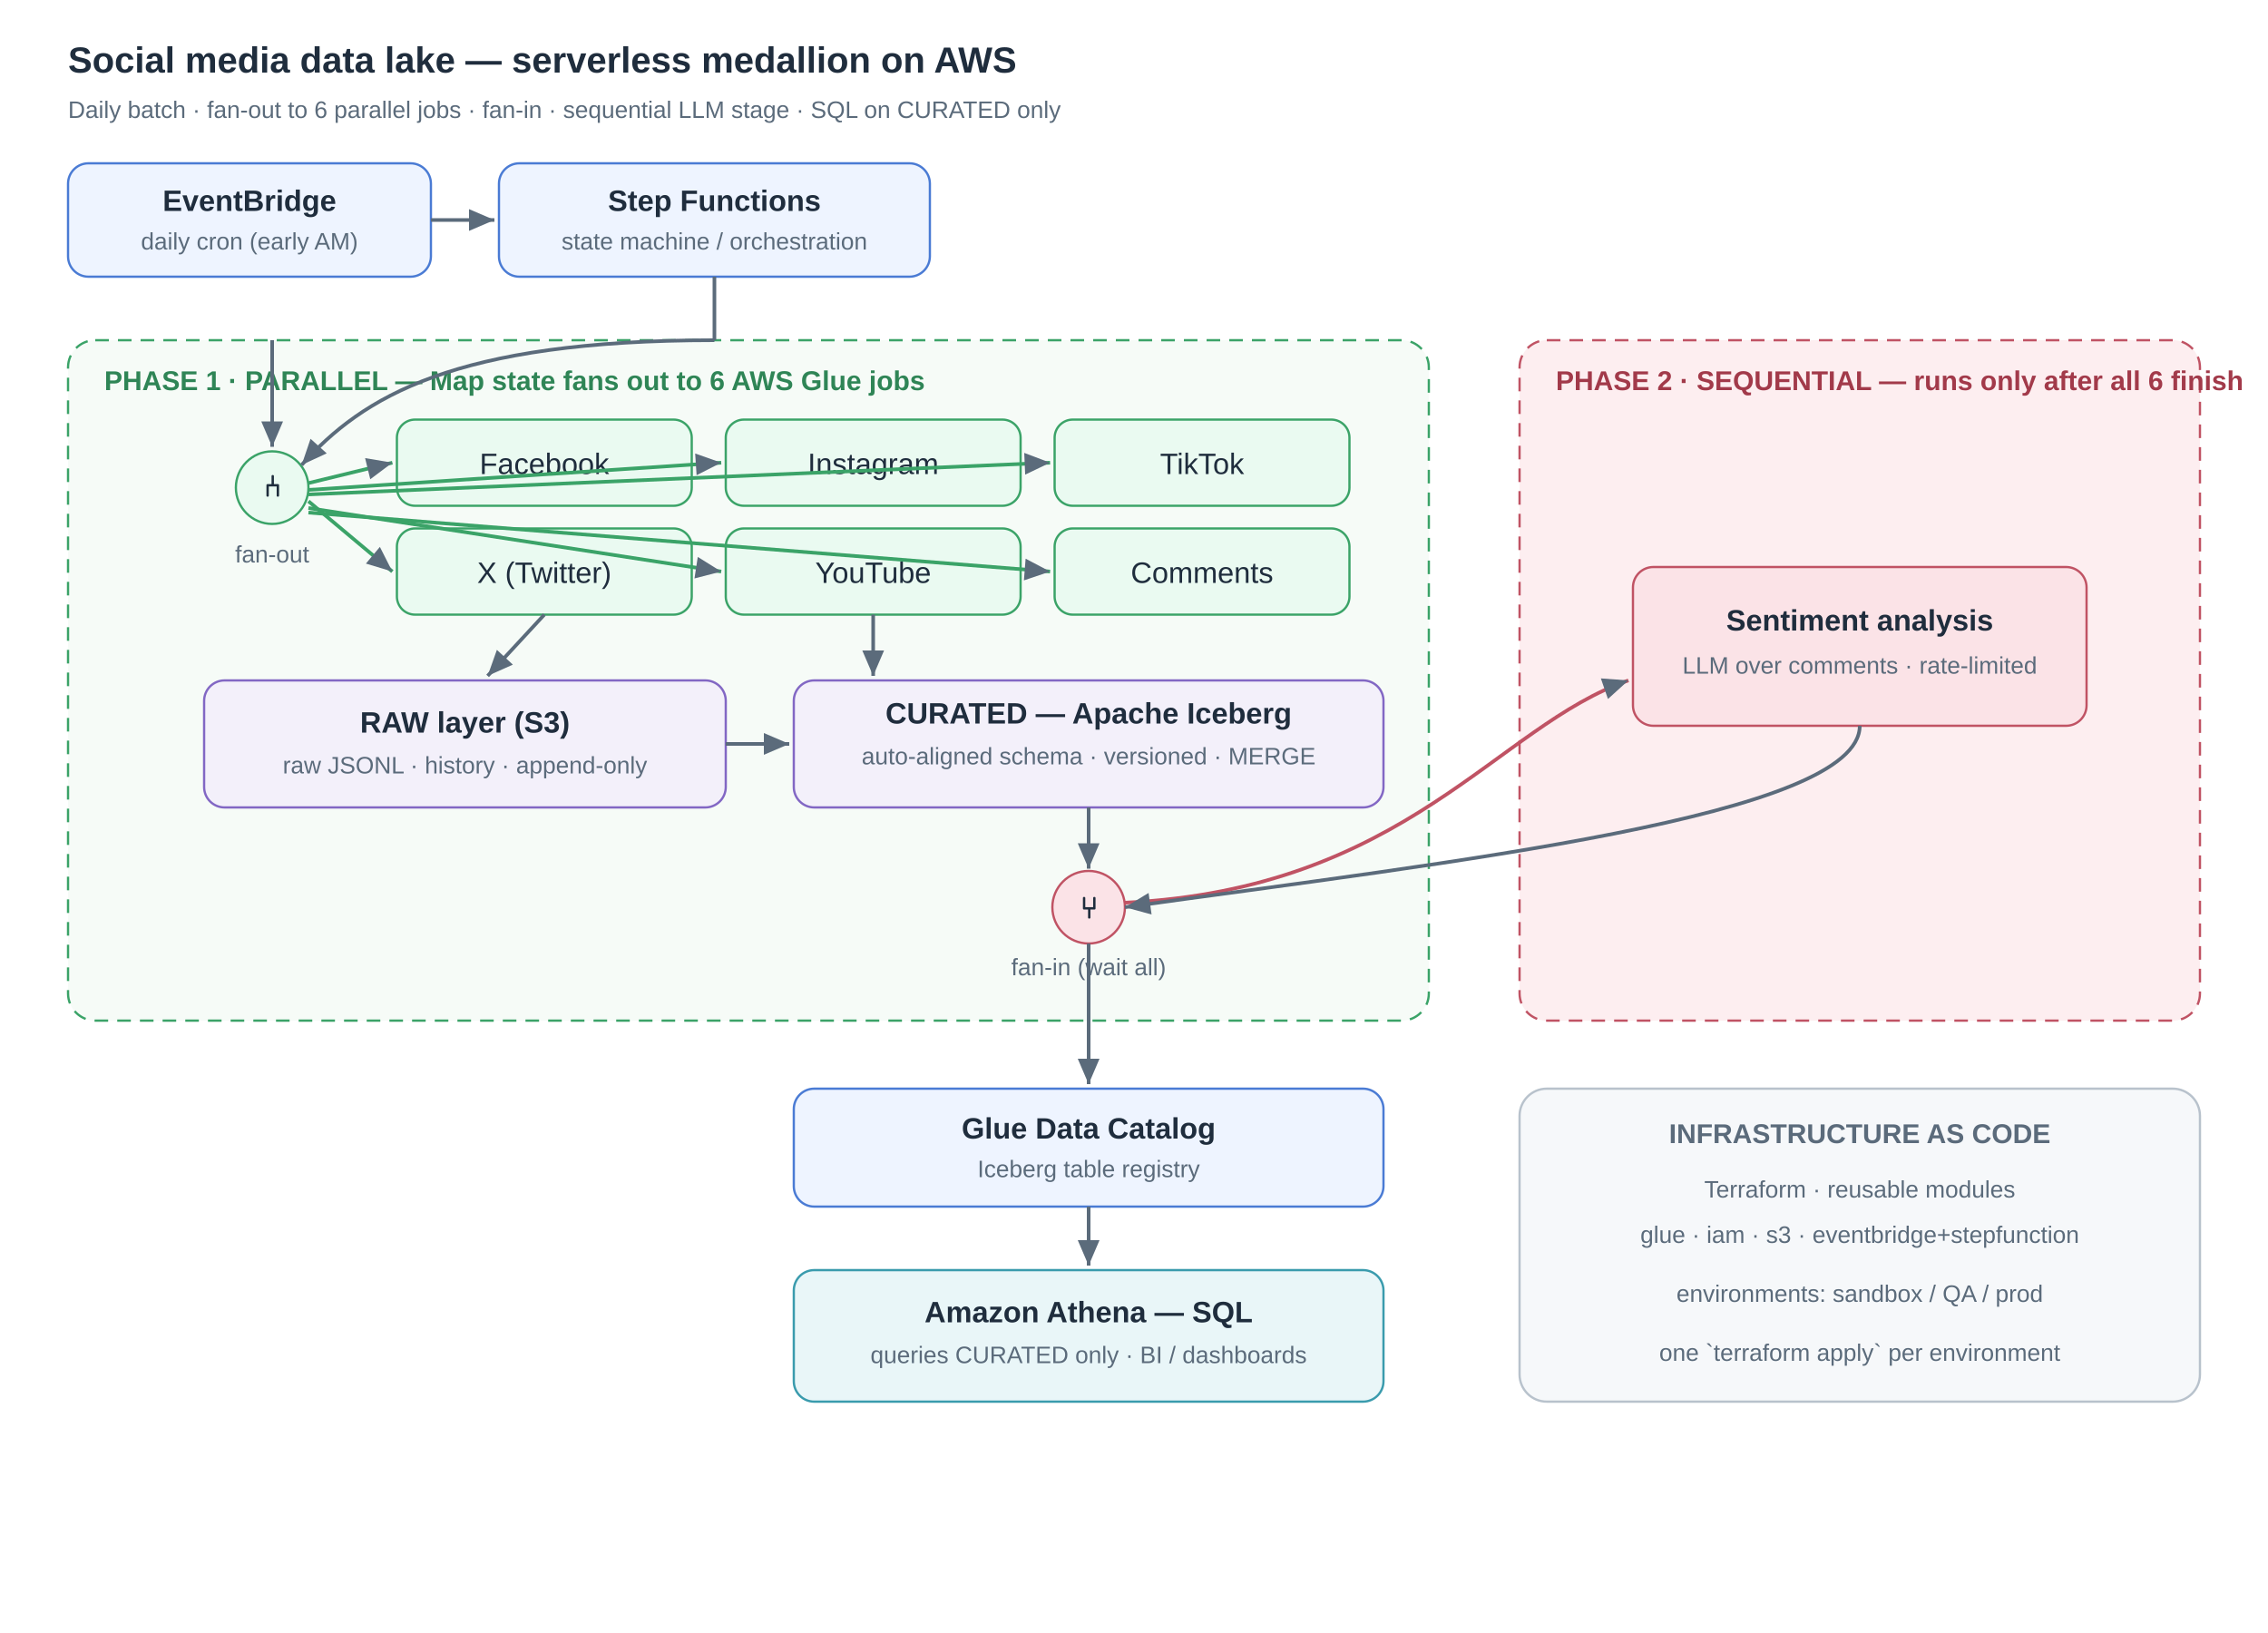
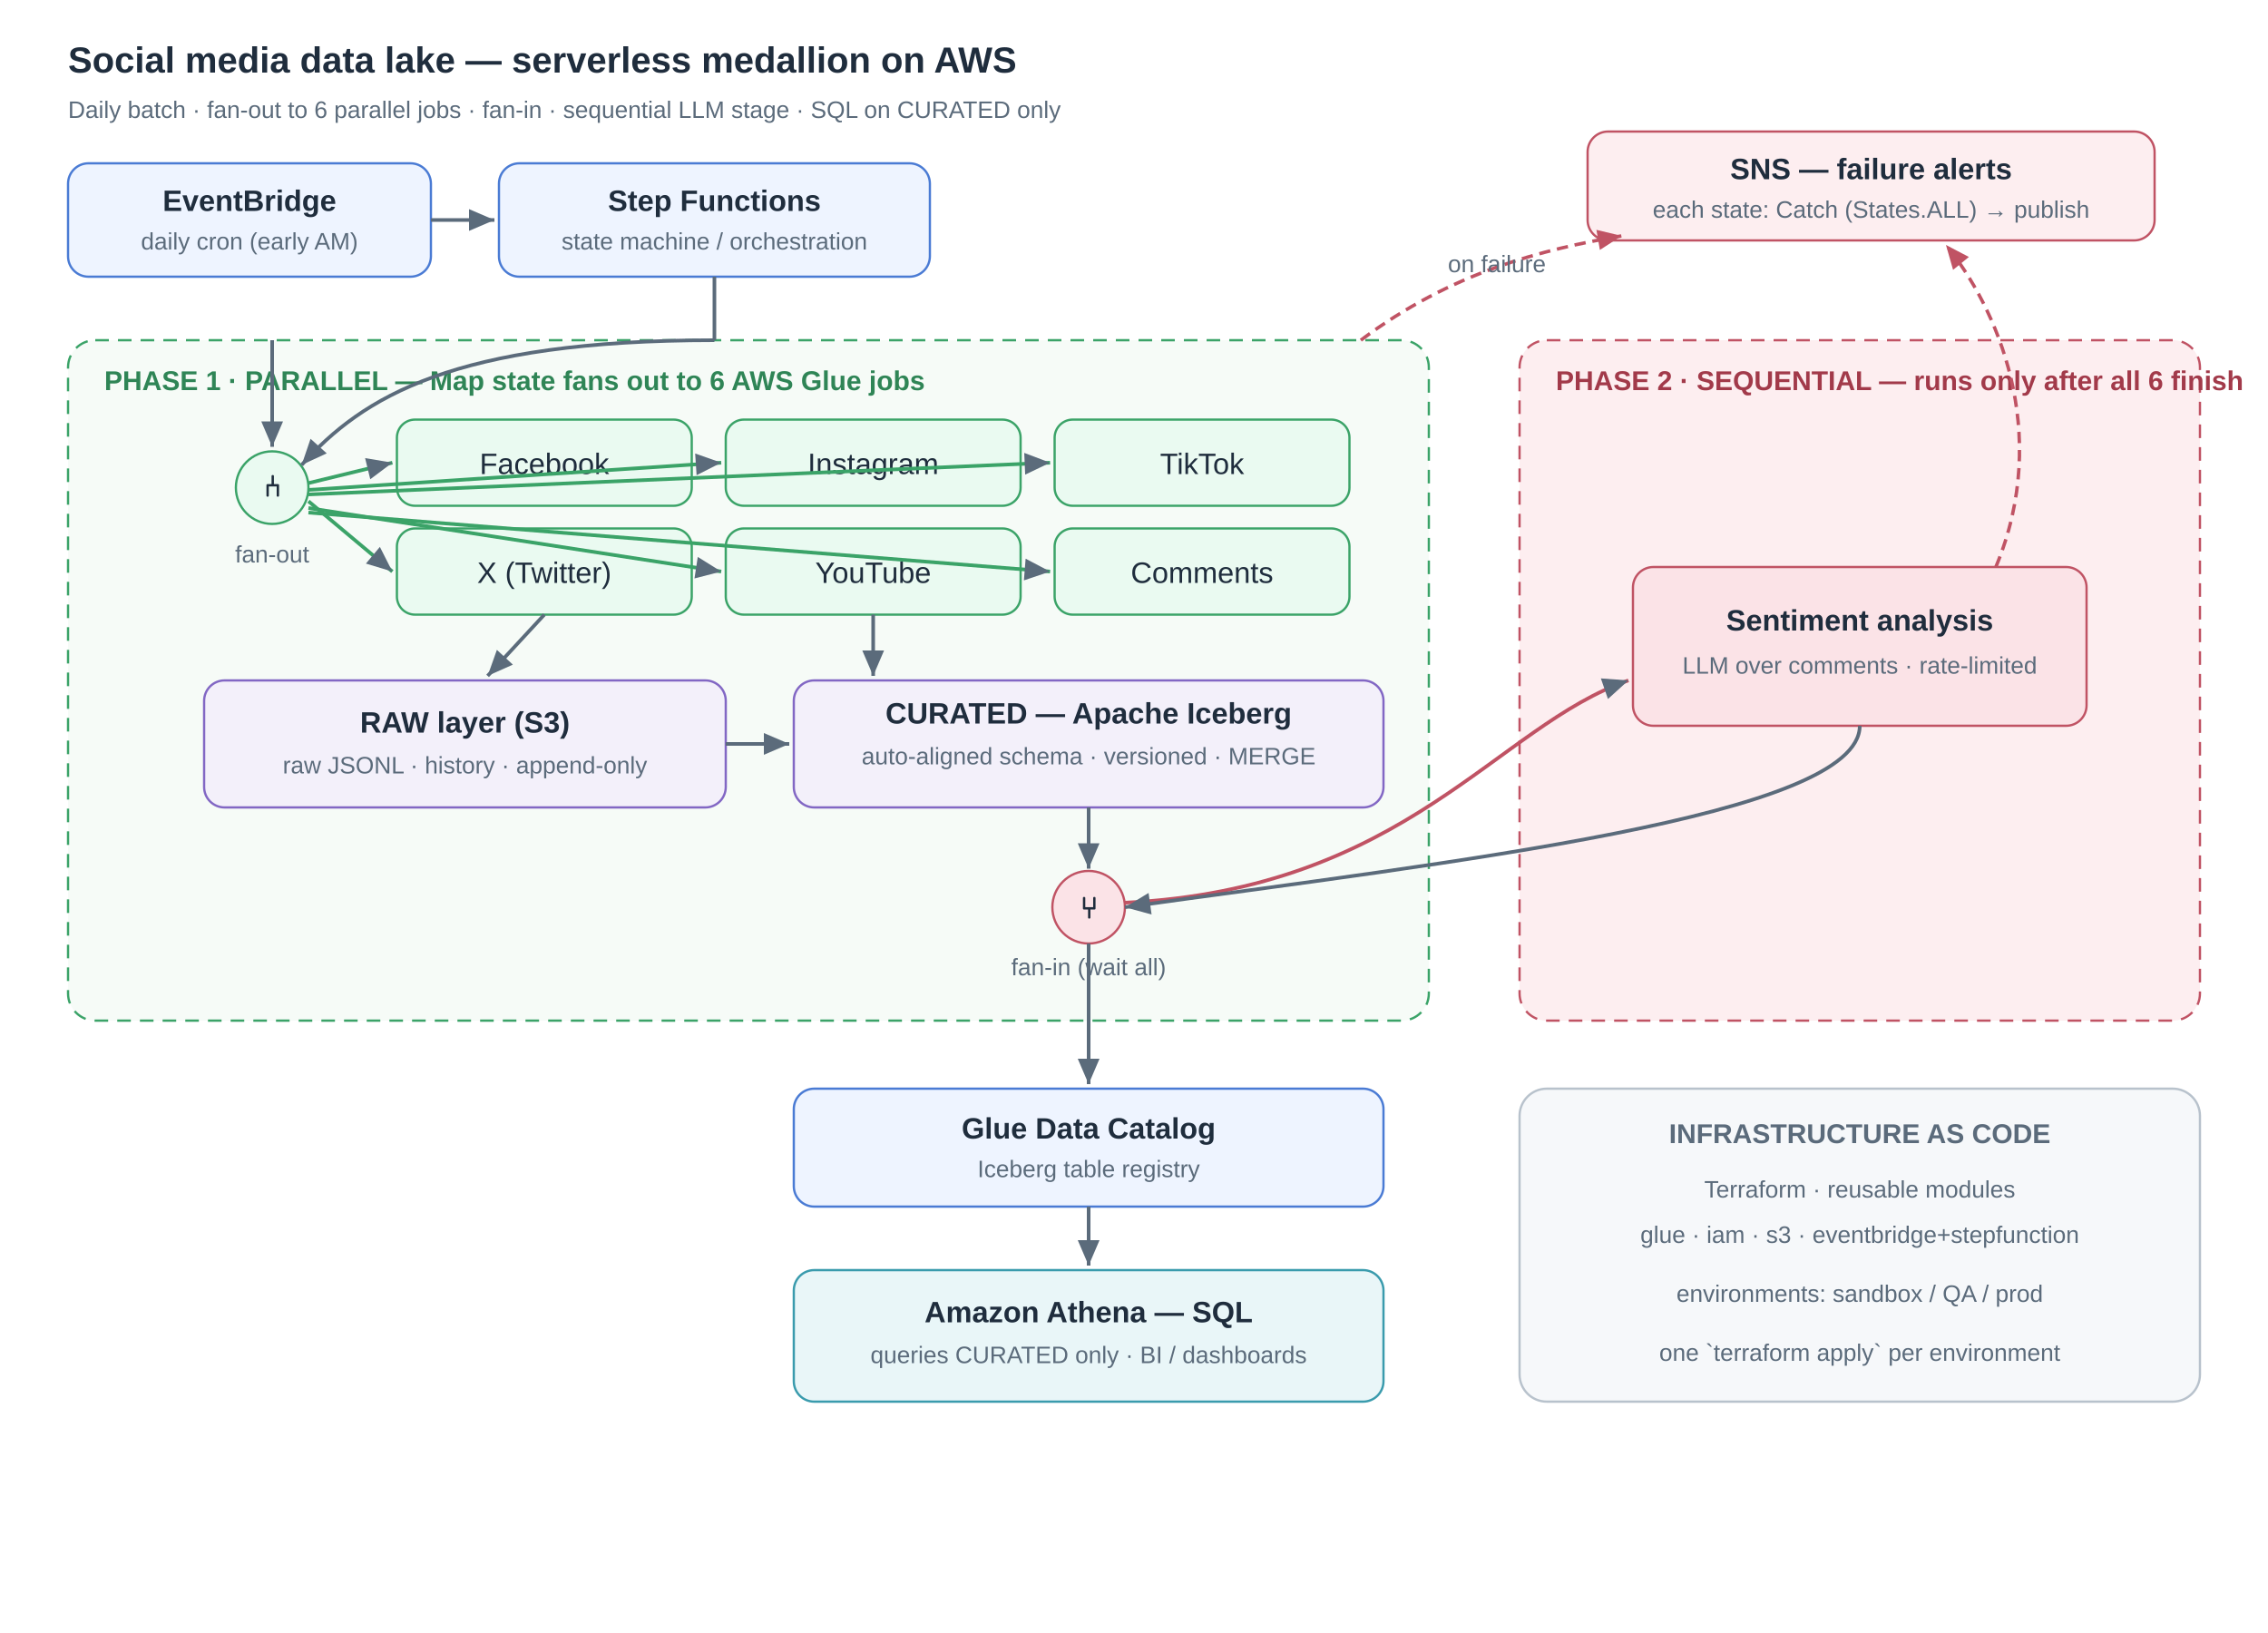
<svg xmlns="http://www.w3.org/2000/svg" viewBox="0 0 1000 720" font-family="Segoe UI, Arial, sans-serif">
  <defs>
    <marker id="arrow" markerWidth="9" markerHeight="9" refX="7" refY="3" orient="auto" markerUnits="strokeWidth">
      <path d="M0,0 L7,3 L0,6 z" fill="#5b6b7b" />
    </marker>
    <style>
      .lbl{font-size:13px;fill:#1f2d3d;} .lblb{font-size:13px;font-weight:700;fill:#1f2d3d;}
      .sub{font-size:10.5px;fill:#5b6b7b;} .title{font-size:16px;font-weight:700;fill:#1f2d3d;}
      .phase{font-size:12px;font-weight:700;} .flow{stroke:#5b6b7b;stroke-width:1.6;fill:none;marker-end:url(#arrow);}
      .split{stroke:#3ba368;stroke-width:1.6;fill:none;marker-end:url(#arrow);}
      .join{stroke:#c05364;stroke-width:1.6;fill:none;marker-end:url(#arrow);}
    </style>
  </defs>
  <rect width="1000" height="720" fill="#ffffff" />
  <text x="30" y="32" class="title">Social media data lake — serverless medallion on AWS</text>
  <text x="30" y="52" class="sub">Daily batch · fan-out to 6 parallel jobs · fan-in · sequential LLM stage · SQL on CURATED only</text>
  <rect x="30" y="72" width="160" height="50" rx="9" fill="#eef4ff" stroke="#4a7bd4" />
  <text x="110" y="93" text-anchor="middle" class="lblb">EventBridge</text>
  <text x="110" y="110" text-anchor="middle" class="sub">daily cron (early AM)</text>
  <rect x="220" y="72" width="190" height="50" rx="9" fill="#eef4ff" stroke="#4a7bd4" />
  <text x="315" y="93" text-anchor="middle" class="lblb">Step Functions</text>
  <text x="315" y="110" text-anchor="middle" class="sub">state machine / orchestration</text>
  <path class="flow" d="M190,97 L218,97" />
  <rect x="30" y="150" width="600" height="300" rx="12" fill="#f6fbf7" stroke="#3ba368" stroke-dasharray="6 4" />
  <text x="46" y="172" class="phase" fill="#2f8556">PHASE 1 · PARALLEL — Map state fans out to 6 AWS Glue jobs</text>
  <circle cx="120" cy="215" r="16" fill="#eafaf1" stroke="#3ba368" />
  <text x="120" y="219" text-anchor="middle" class="lblb" font-size="14">⑃</text>
  <text x="120" y="248" text-anchor="middle" class="sub">fan-out</text>
  <path class="flow" d="M315,122 L315,150 M120,150 L120,197" />
  <path class="flow" d="M315,150 C200,150 160,175 133,205" />
  <g>
    <rect x="175" y="185" width="130" height="38" rx="8" fill="#eafaf1" stroke="#3ba368" />
    <text x="240" y="209" text-anchor="middle" class="lbl">Facebook</text>
    <rect x="320" y="185" width="130" height="38" rx="8" fill="#eafaf1" stroke="#3ba368" />
    <text x="385" y="209" text-anchor="middle" class="lbl">Instagram</text>
    <rect x="465" y="185" width="130" height="38" rx="8" fill="#eafaf1" stroke="#3ba368" />
    <text x="530" y="209" text-anchor="middle" class="lbl">TikTok</text>
    <rect x="175" y="233" width="130" height="38" rx="8" fill="#eafaf1" stroke="#3ba368" />
    <text x="240" y="257" text-anchor="middle" class="lbl">X (Twitter)</text>
    <rect x="320" y="233" width="130" height="38" rx="8" fill="#eafaf1" stroke="#3ba368" />
    <text x="385" y="257" text-anchor="middle" class="lbl">YouTube</text>
    <rect x="465" y="233" width="130" height="38" rx="8" fill="#eafaf1" stroke="#3ba368" />
    <text x="530" y="257" text-anchor="middle" class="lbl">Comments</text>
  </g>
  <path class="split" d="M136,213 L173,204" />
  <path class="split" d="M136,216 L318,204" />
  <path class="split" d="M136,218 L463,204" />
  <path class="split" d="M136,221 L173,252" />
  <path class="split" d="M136,224 L318,252" />
  <path class="split" d="M136,226 L463,252" />
  <rect x="90" y="300" width="230" height="56" rx="9" fill="#f3f0fa" stroke="#8267c4" />
  <text x="205" y="323" text-anchor="middle" class="lblb">RAW layer (S3)</text>
  <text x="205" y="341" text-anchor="middle" class="sub">raw JSONL · history · append-only</text>
  <rect x="350" y="300" width="260" height="56" rx="9" fill="#f3f0fa" stroke="#8267c4" />
  <text x="480" y="319" text-anchor="middle" class="lblb">CURATED — Apache Iceberg</text>
  <text x="480" y="337" text-anchor="middle" class="sub">auto-aligned schema · versioned · MERGE</text>
  <path class="flow" d="M320,328 L348,328" />
  <path class="flow" d="M385,271 L385,298" />
  <path class="flow" d="M240,271 L215,298" />
  <circle cx="480" cy="400" r="16" fill="#fbe3e7" stroke="#c05364" />
  <text x="480" y="405" text-anchor="middle" class="lblb" font-size="14">⑂</text>
  <text x="480" y="430" text-anchor="middle" class="sub">fan-in (wait all)</text>
  <path class="flow" d="M480,356 L480,383" />
  <rect x="670" y="150" width="300" height="300" rx="12" fill="#fdeef0" stroke="#c05364" stroke-dasharray="6 4" />
  <text x="686" y="172" class="phase" fill="#a23a4a">PHASE 2 · SEQUENTIAL — runs only after all 6 finish</text>
  <rect x="720" y="250" width="200" height="70" rx="9" fill="#fbe3e7" stroke="#c05364" />
  <text x="820" y="278" text-anchor="middle" class="lblb">Sentiment analysis</text>
  <text x="820" y="297" text-anchor="middle" class="sub">LLM over comments · rate-limited</text>
  <path class="join" d="M496,398 C620,392 660,320 718,300" />
  <path class="flow" d="M820,320 C820,360 640,380 496,400" />
  <rect x="350" y="480" width="260" height="52" rx="9" fill="#eef4ff" stroke="#4a7bd4" />
  <text x="480" y="502" text-anchor="middle" class="lblb">Glue Data Catalog</text>
  <text x="480" y="519" text-anchor="middle" class="sub">Iceberg table registry</text>
  <path class="flow" d="M480,416 L480,478" />
  <rect x="350" y="560" width="260" height="58" rx="9" fill="#e9f6f8" stroke="#3a9bad" />
  <text x="480" y="583" text-anchor="middle" class="lblb">Amazon Athena — SQL</text>
  <text x="480" y="601" text-anchor="middle" class="sub">queries CURATED only · BI / dashboards</text>
  <path class="flow" d="M480,532 L480,558" />
  <rect x="670" y="480" width="300" height="138" rx="12" fill="#f6f8fa" stroke="#b8c2cc" />
  <text x="820" y="504" text-anchor="middle" class="phase" fill="#5b6b7b">INFRASTRUCTURE AS CODE</text>
  <text x="820" y="528" text-anchor="middle" class="sub">Terraform · reusable modules</text>
  <text x="820" y="548" text-anchor="middle" class="sub">glue · iam · s3 · eventbridge+stepfunction</text>
  <text x="820" y="574" text-anchor="middle" class="sub">environments: sandbox / QA / prod</text>
  <text x="820" y="600" text-anchor="middle" class="sub">one `terraform apply` per environment</text>
+   <marker id="rednote" markerWidth="9" markerHeight="9" refX="7" refY="3" orient="auto" markerUnits="strokeWidth">
+     <path d="M0,0 L7,3 L0,6 z" fill="#c05364" />
+   </marker>
+   <rect x="700" y="58" width="250" height="48" rx="9" fill="#fdeef0" stroke="#c05364" />
+   <text x="825" y="79" text-anchor="middle" class="lblb">SNS — failure alerts</text>
+   <text x="825" y="96" text-anchor="middle" class="sub">each state: Catch (States.ALL) → publish</text>
+   <path d="M600,150 C640,120 680,110 715,104" fill="none" stroke="#c05364" stroke-width="1.5" stroke-dasharray="5 3" marker-end="url(#rednote)" />
+   <path d="M880,250 C905,190 880,135 858,108" fill="none" stroke="#c05364" stroke-width="1.5" stroke-dasharray="5 3" marker-end="url(#rednote)" />
+   <text x="660" y="120" text-anchor="middle" class="sub" fill="#c05364">on failure</text>
</svg>
